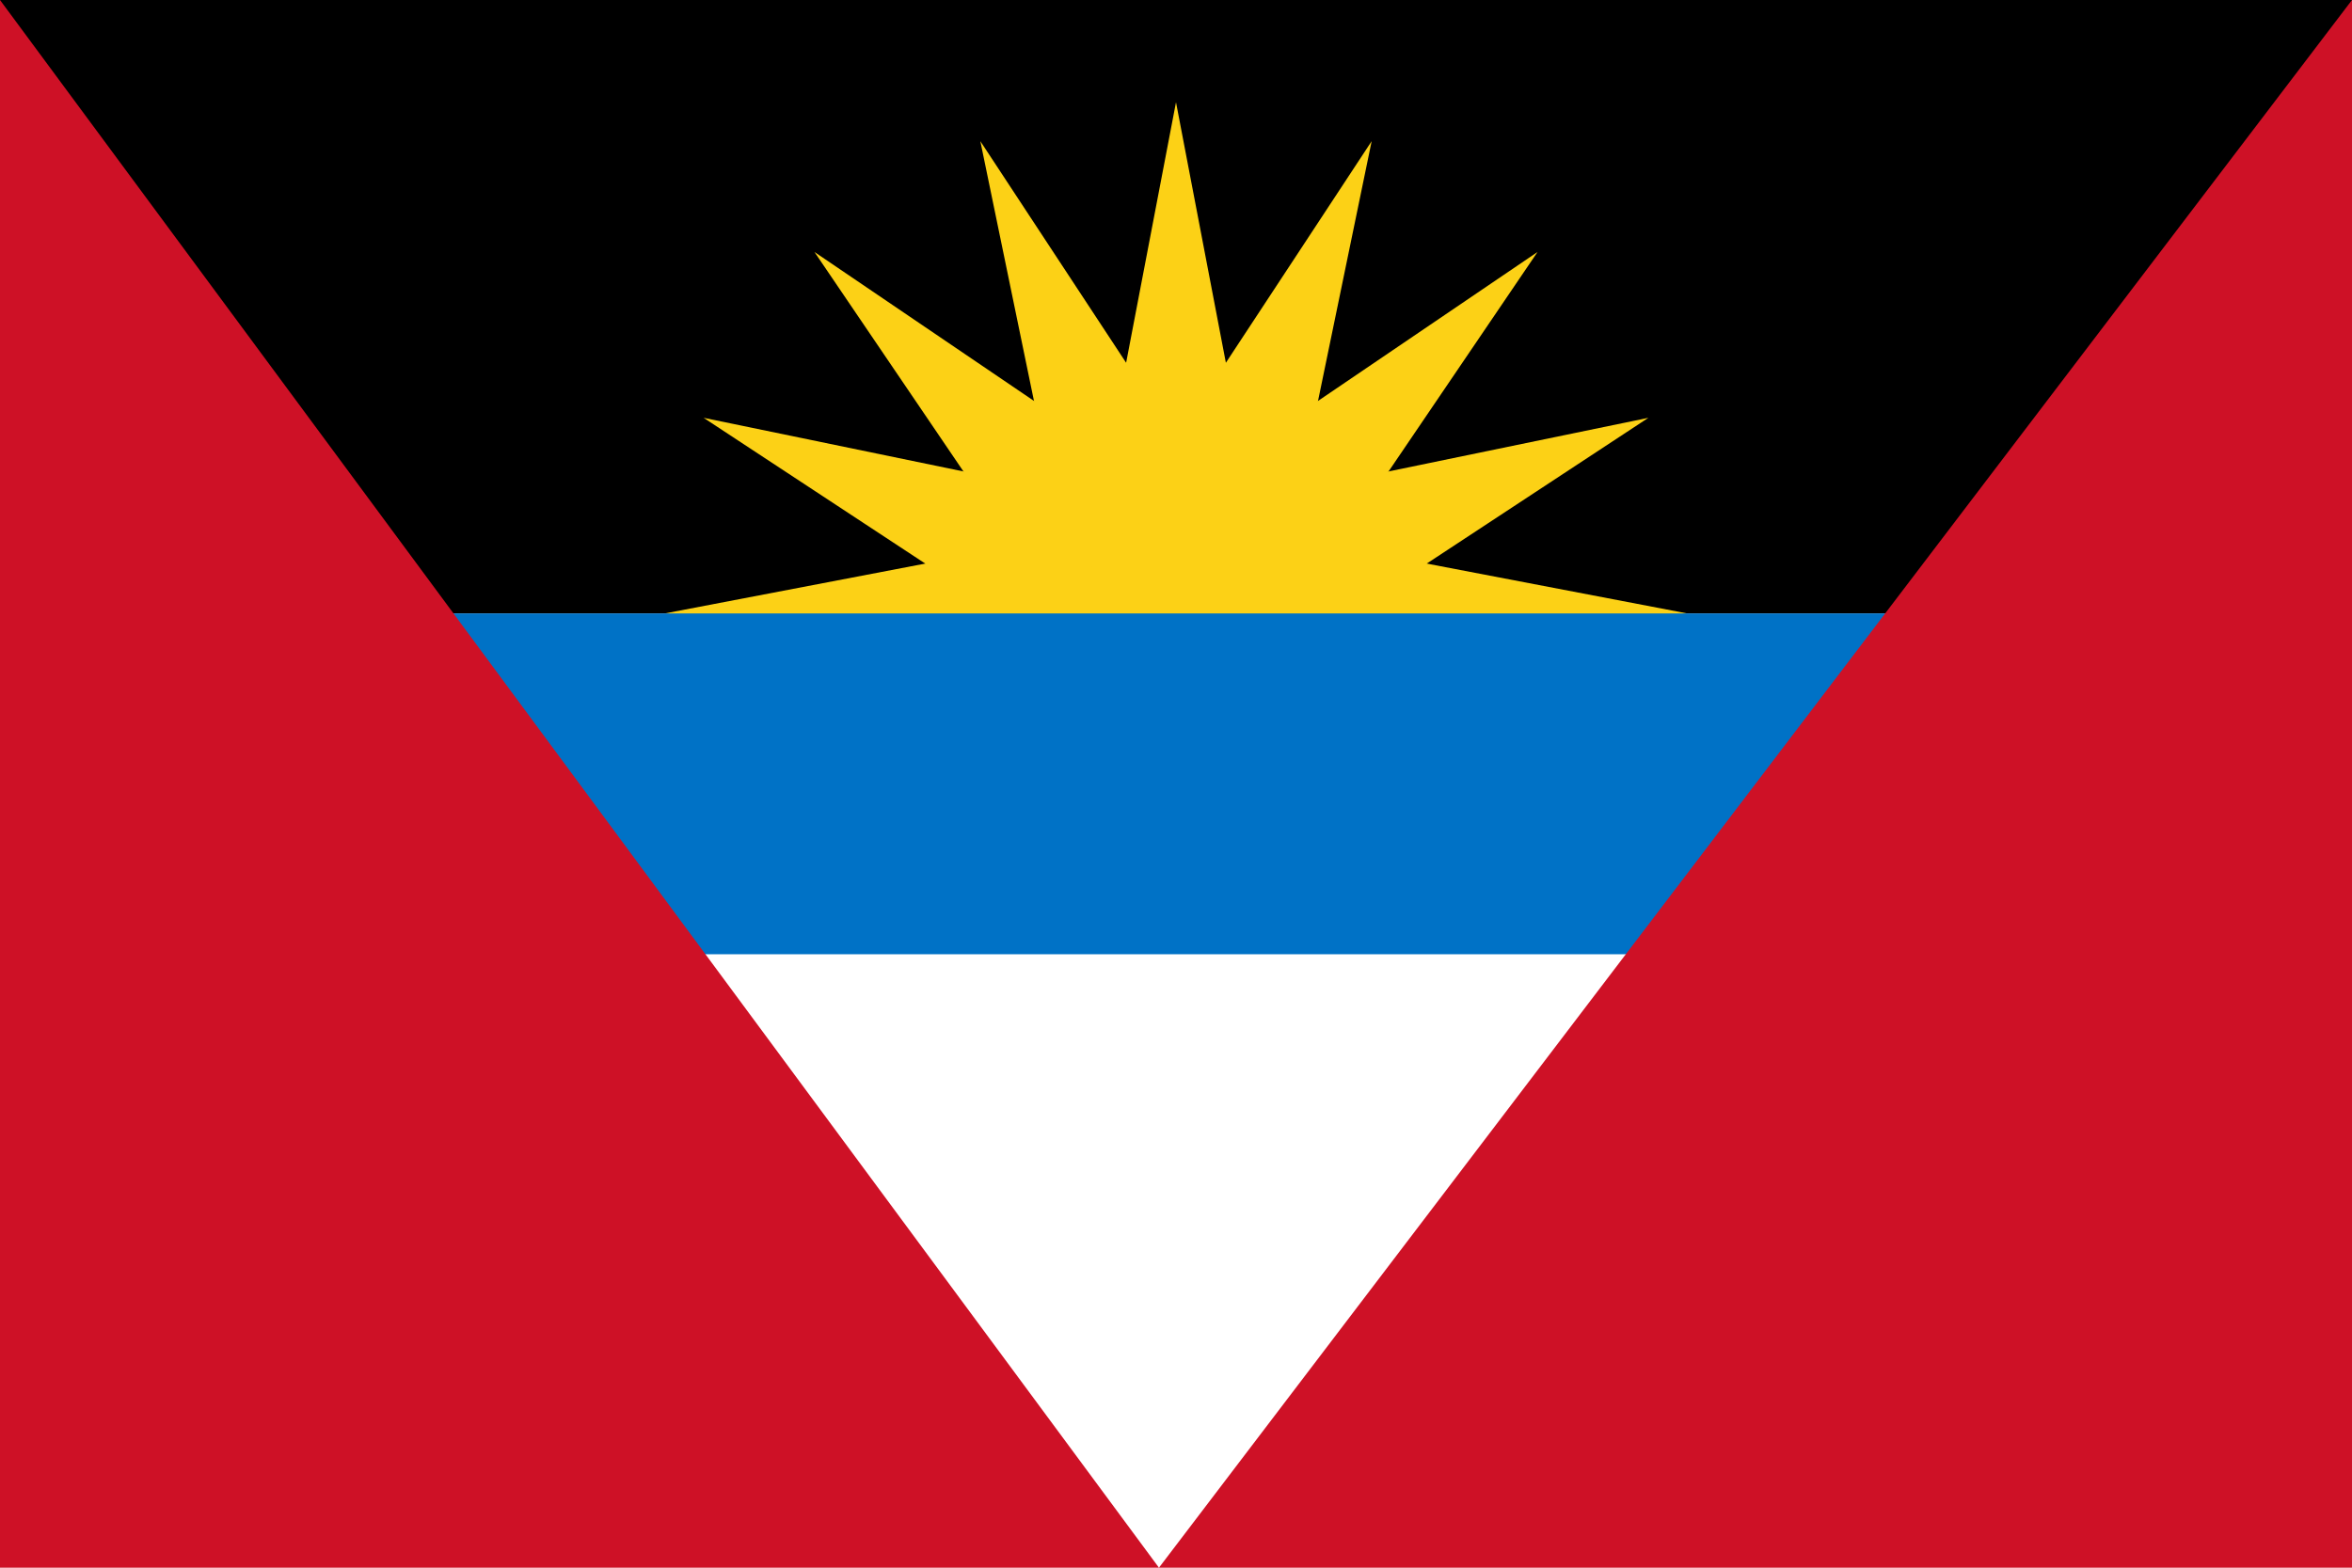
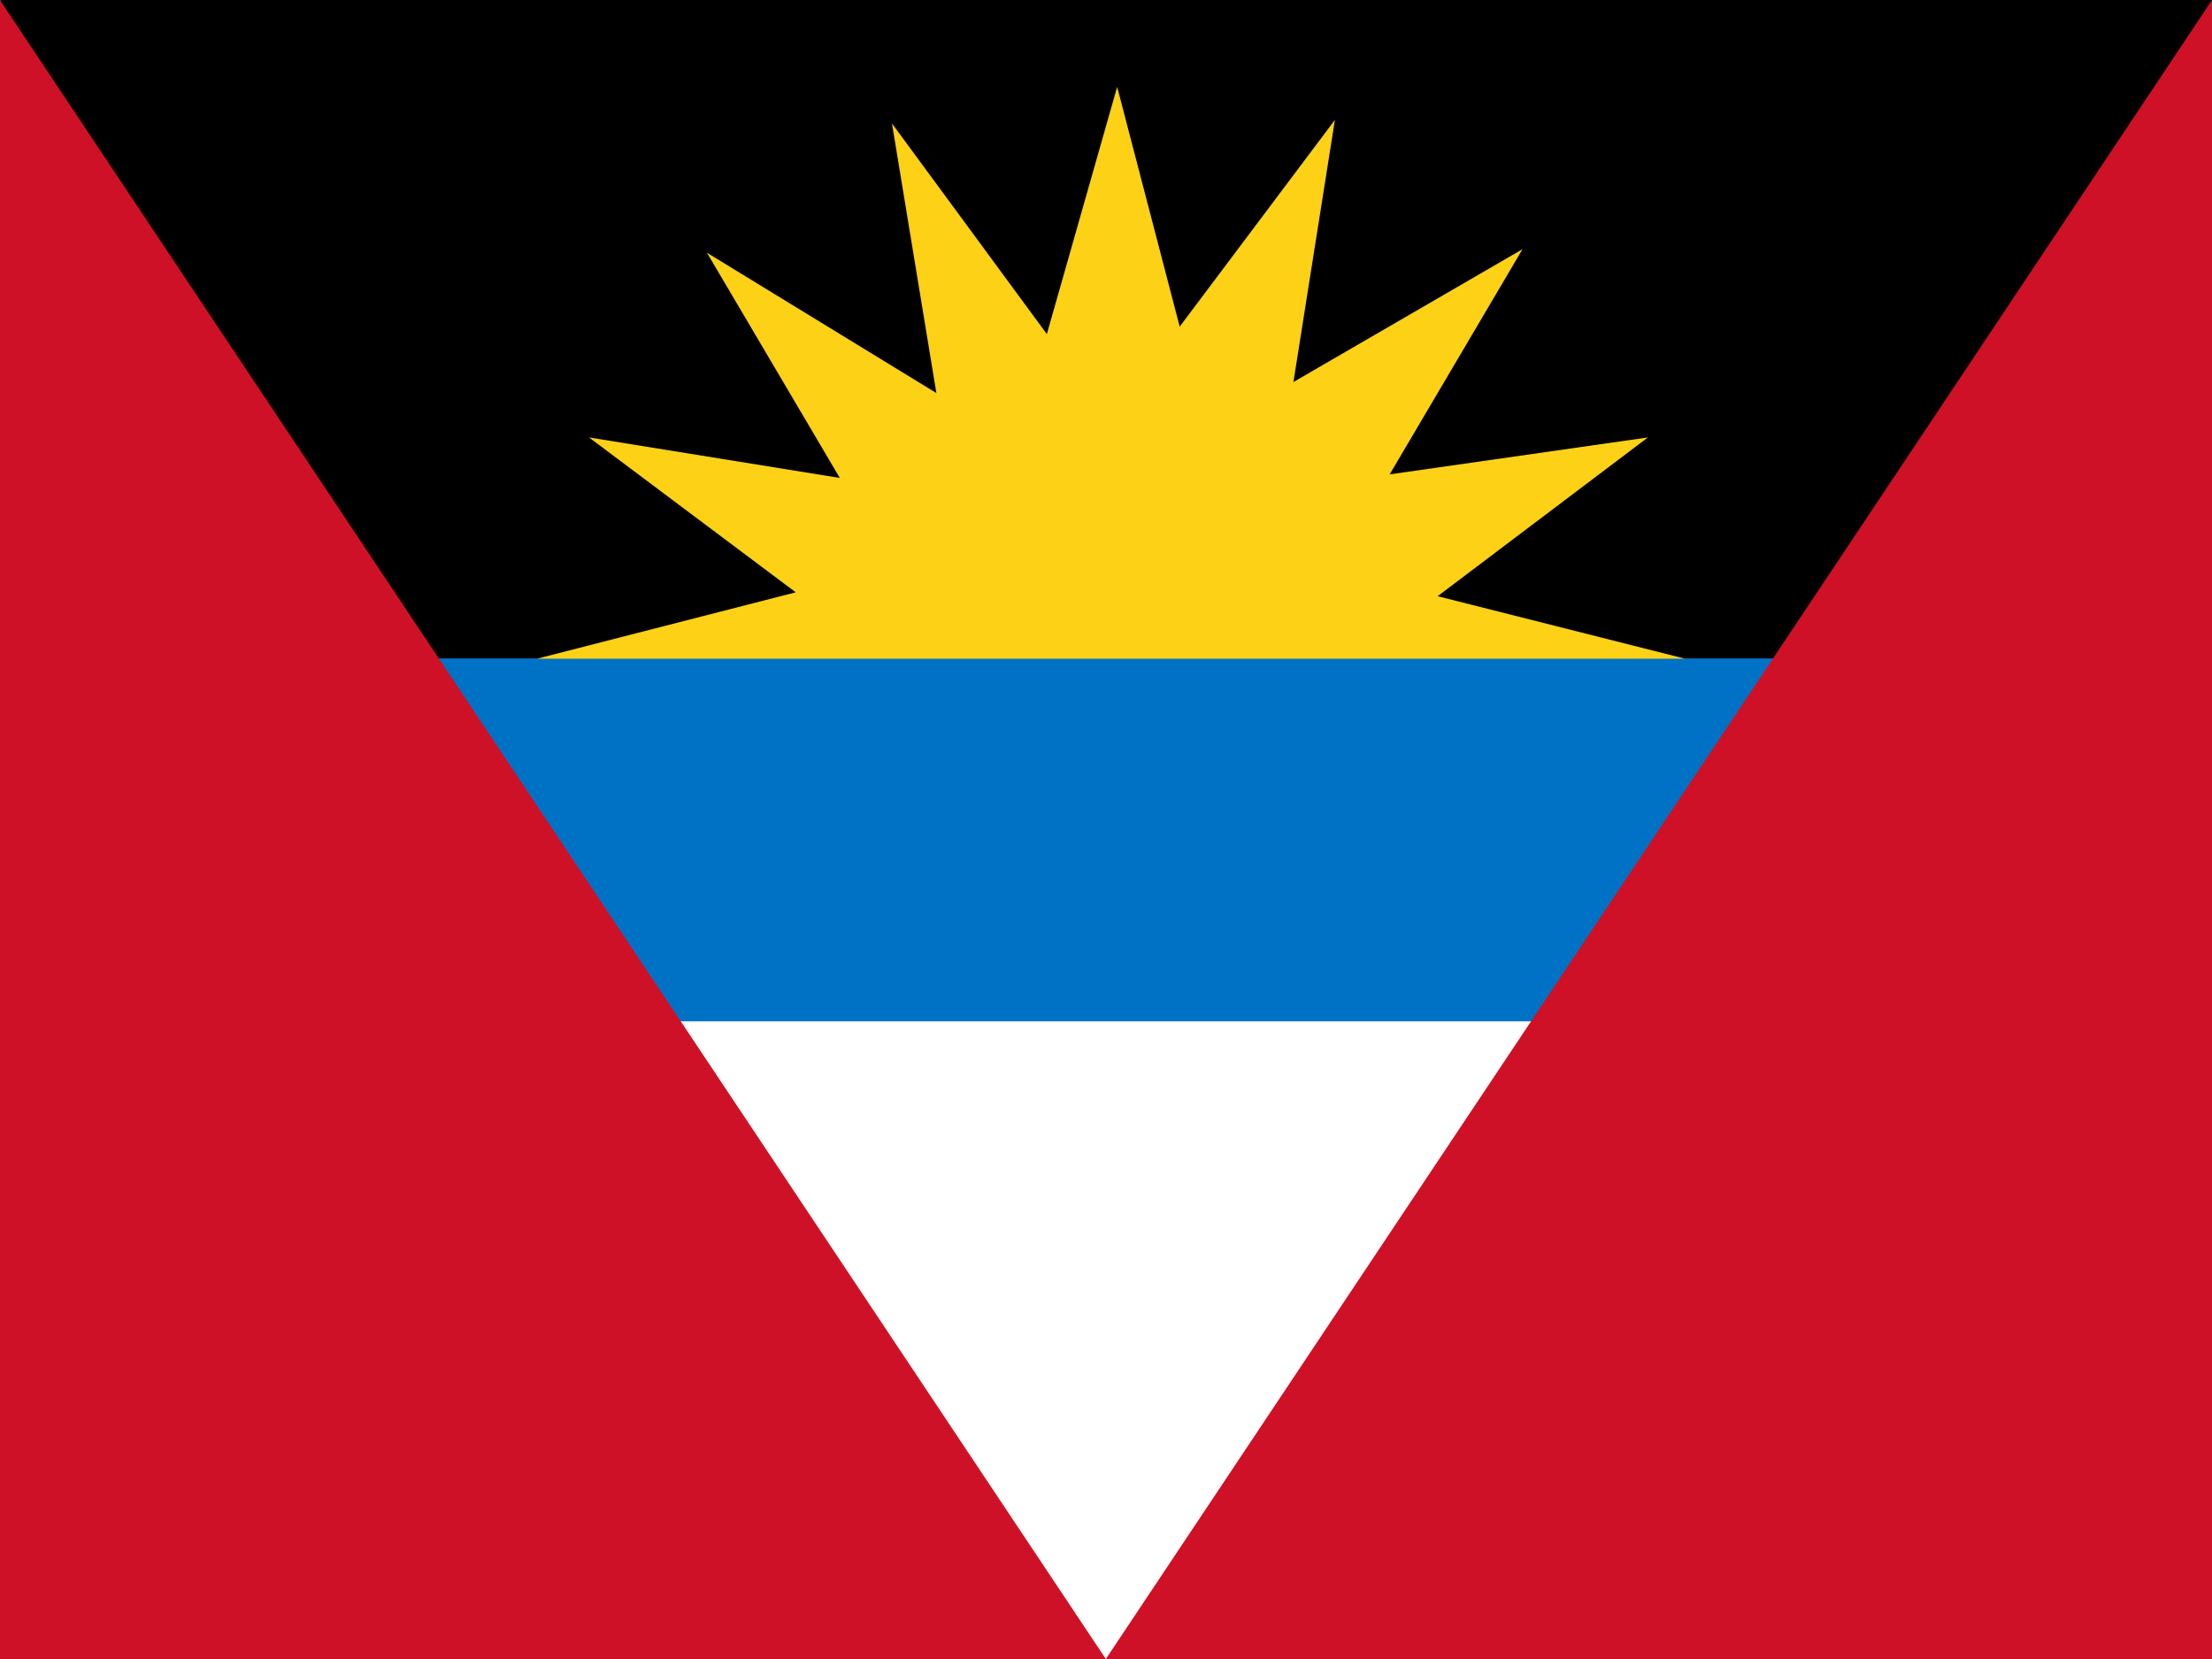
- <svg xmlns="http://www.w3.org/2000/svg" xmlns:xlink="http://www.w3.org/1999/xlink" viewBox="0 0 138 92">
-   <rect width="138" height="92" fill="#fff" />
-   <rect width="138" height="36" fill="#000" />
-   <g transform="translate(69,36)">
-     <g id="c3">
-       <path id="c" d="M-30,0 0,-5.742V5.742z" fill="#fcd116" />
-       <use xlink:href="#c" transform="rotate(22.5)" />
-       <use xlink:href="#c" transform="rotate(45)" />
-     </g>
-     <use xlink:href="#c3" transform="rotate(67.5)" />
-     <use xlink:href="#c3" transform="rotate(135)" />
+ <svg xmlns="http://www.w3.org/2000/svg" id="flag-icons-ag" viewBox="0 0 640 480">
+   <defs>
+     <clipPath id="ag-a">
+       <path fill-opacity=".7" d="M-79.7 0H603v512H-79.7z" />
+     </clipPath>
+   </defs>
+   <g fill-rule="evenodd" clip-path="url(#ag-a)" transform="translate(74.7)scale(.9375)">
+     <path fill="#fff" d="M-79.7 0H603v512H-79.7z" />
+     <path fill="#000001" d="M-79.6 0H603v204.8H-79.7z" />
+     <path fill="#0072c6" d="M21.3 203.2h480v112h-480z" />
+     <path fill="#ce1126" d="M603 .1V512H261.6L603 0zM-79.7.1V512h341.3L-79.7 0z" />
+     <path fill="#fcd116" d="M440.4 203.3 364 184l64.9-49-79.7 11.4 41-69.5-70.7 41L332.3 37l-47.9 63.8-19.3-74-21.7 76.3-47.8-65 13.7 83.2L138.5 78l41 69.5-77.4-12.5 63.8 47.8L86 203.3z" />
  </g>
-   <rect y="36" width="138" height="20" fill="#0072c6" />
-   <path d="M0,0V92H68" fill="#ce1126" />
-   <path d="M138,0V92H68" fill="#ce1126" />
</svg>
